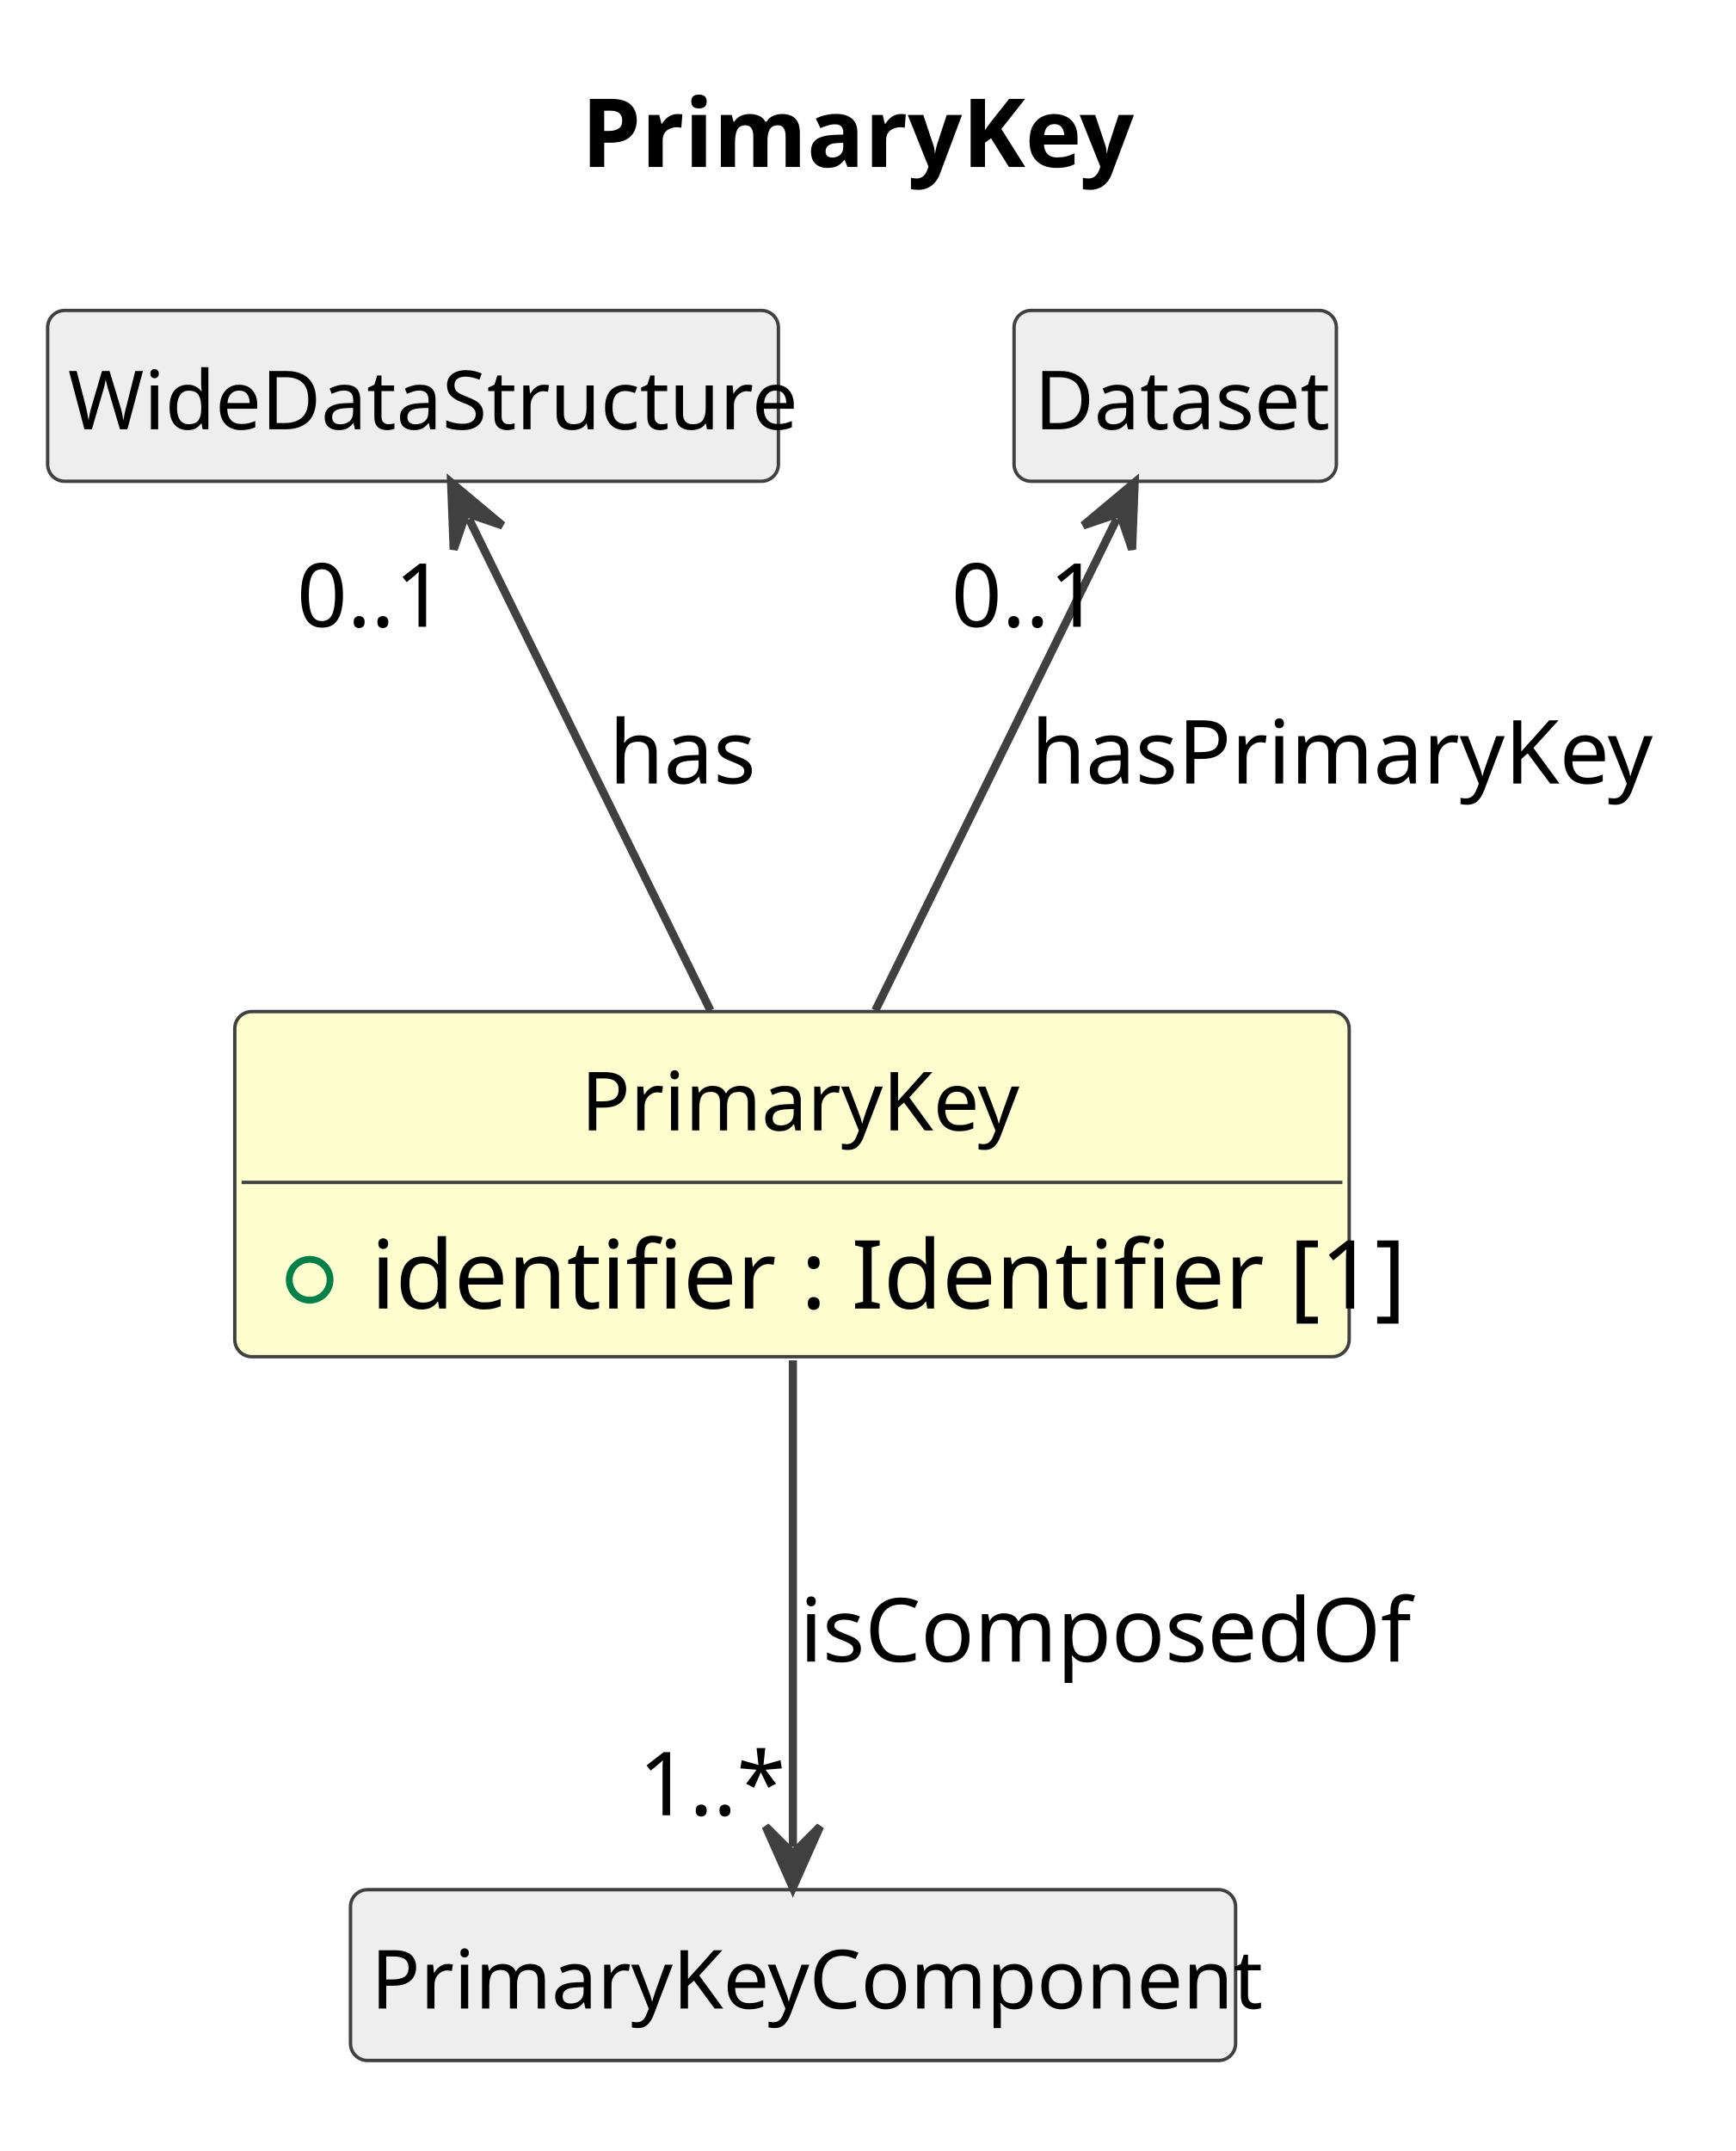
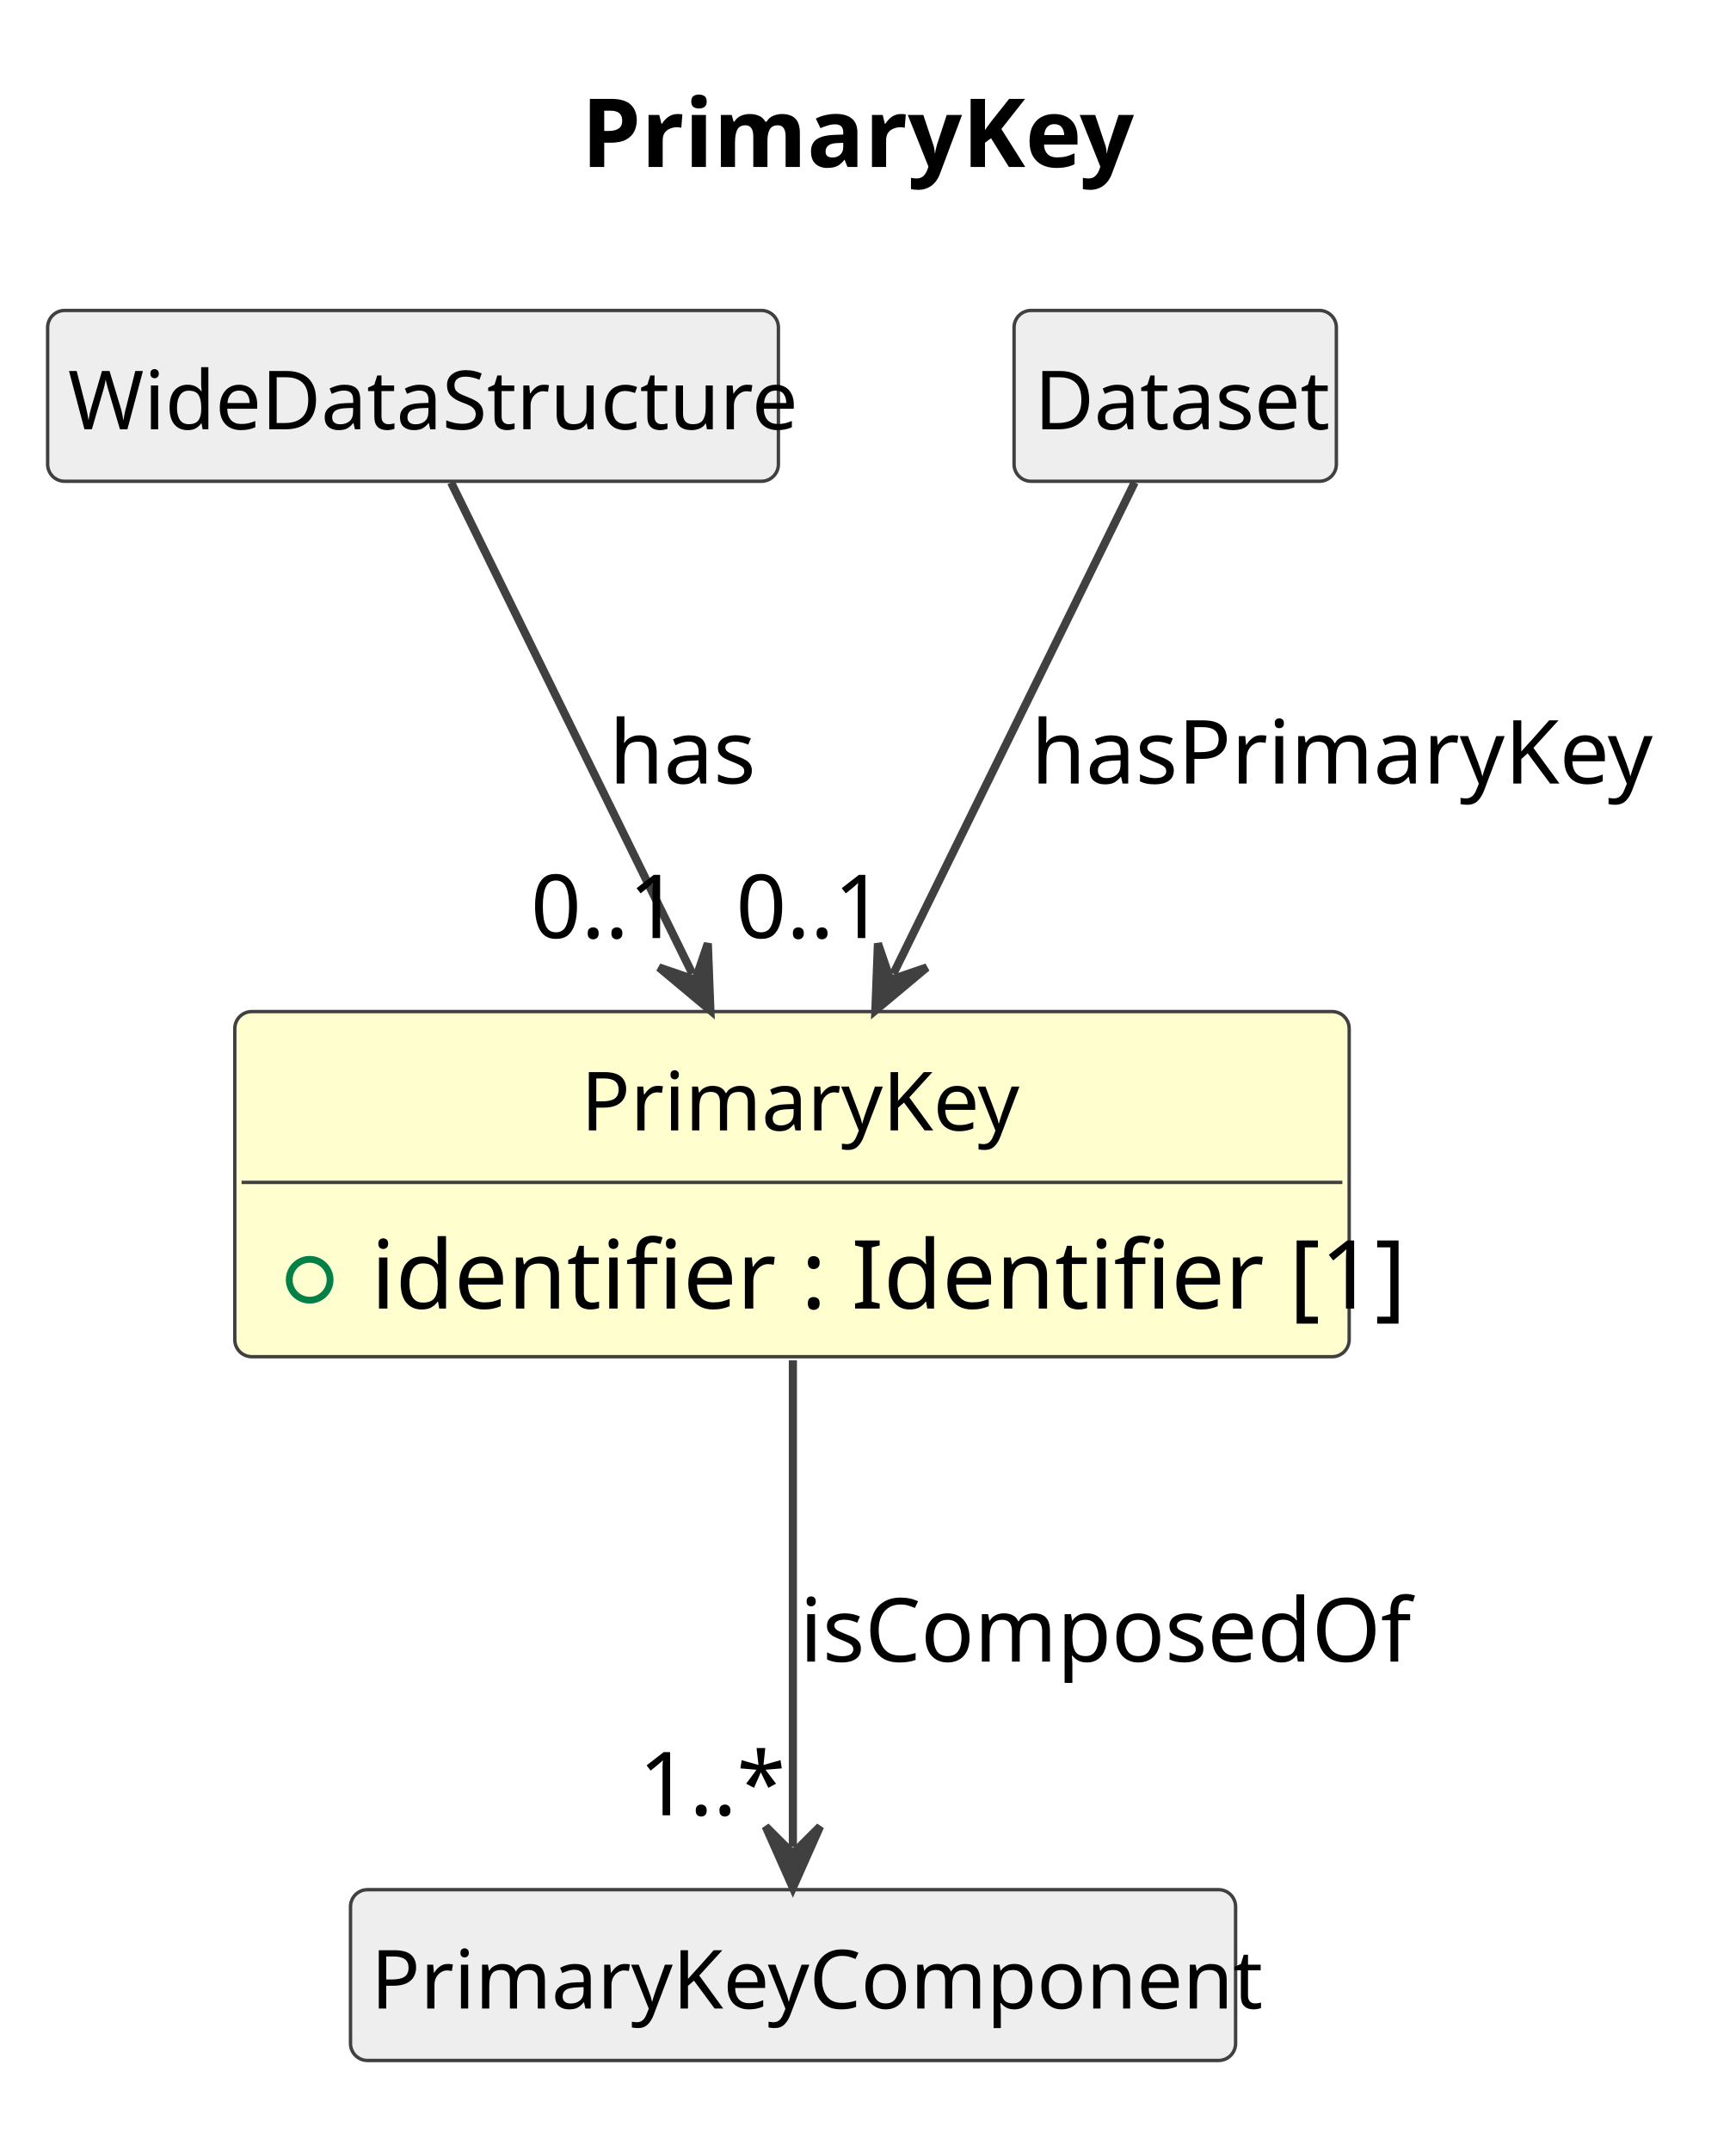
<svg xmlns="http://www.w3.org/2000/svg" contentStyleType="text/css" data-diagram-type="CLASS" height="316px" preserveAspectRatio="none" style="width:255px;height:316px;background:#FFFFFF;" version="1.1" viewBox="0 0 255 316" width="255px" zoomAndPan="magnify">
  <defs />
  <g>
    <g class="title" data-source-line="1">
      <text fill="#000000" font-family="sans-serif" font-size="14" font-weight="700" lengthAdjust="spacing" textLength="77.827" x="85.405" y="24.533">PrimaryKey</text>
    </g>
    <g class="entity" data-qualified-name="PrimaryKey" data-source-line="12" id="ent0002">
      <rect fill="#FEFECE" height="50.703" rx="2.5" ry="2.5" style="stroke:#404040;stroke-width:0.5;" width="163.737" x="34.5" y="148.609" />
      <text fill="#000000" font-family="sans-serif" font-size="12" lengthAdjust="spacing" textLength="62.01" x="85.364" y="166.066">PrimaryKey</text>
      <line style="stroke:#404040;stroke-width:0.5;" x1="35.5" x2="197.237" y1="173.703" y2="173.703" />
      <g data-visibility-modifier="PUBLIC_FIELD">
        <ellipse cx="45.5" cy="188.008" fill="none" rx="3" ry="3" style="stroke:#038048;stroke-width:1;" />
      </g>
      <text fill="#000000" font-family="sans-serif" font-size="14" lengthAdjust="spacing" textLength="137.737" x="54.5" y="192.236">identifier : Identifier [1]</text>
    </g>
    <g class="entity" data-qualified-name="WideDataStructure" data-source-line="15" id="ent0003">
      <rect fill="#EEEEEE" height="25.094" rx="2.5" ry="2.5" style="stroke:#404040;stroke-width:0.5;" width="107.373" x="7" y="45.609" />
      <text fill="#000000" font-family="sans-serif" font-size="12" lengthAdjust="spacing" textLength="101.373" x="10" y="63.066">WideDataStructure</text>
    </g>
    <g class="entity" data-qualified-name="PrimaryKeyComponent" data-source-line="17" id="ent0005">
      <rect fill="#EEEEEE" height="25.094" rx="2.5" ry="2.5" style="stroke:#404040;stroke-width:0.5;" width="130.049" x="51.5" y="277.609" />
      <text fill="#000000" font-family="sans-serif" font-size="12" lengthAdjust="spacing" textLength="124.049" x="54.5" y="295.066">PrimaryKeyComponent</text>
    </g>
    <g class="entity" data-qualified-name="Dataset" data-source-line="19" id="ent0007">
      <rect fill="#EEEEEE" height="25.094" rx="2.5" ry="2.5" style="stroke:#404040;stroke-width:0.5;" width="47.355" x="149" y="45.609" />
      <text fill="#000000" font-family="sans-serif" font-size="12" lengthAdjust="spacing" textLength="41.355" x="152" y="63.066">Dataset</text>
    </g>
    <g class="link" data-entity-1="ent0003" data-entity-2="ent0002" data-link-type="dependency" data-source-line="16" id="lnk4">
-       <path codeLine="16" d="M68.925,76.265 C77.865,94.465 92.61,124.469 104.38,148.439" fill="none" id="WideDataStructure-backto-PrimaryKey" style="stroke:#404040;stroke-width:1.2;" />
-       <polygon fill="#404040" points="66.28,70.879,66.658,80.721,68.484,75.367,73.838,77.194,66.28,70.879" style="stroke:#404040;stroke-width:1.2;" />
+       <path codeLine="16" d="M66.28,70.879 C75.22,89.079 89.965,119.084 101.735,143.054" fill="none" id="WideDataStructure-to-PrimaryKey" style="stroke:#404040;stroke-width:1.2;" />
+       <polygon fill="#404040" points="104.38,148.439,104.004,138.598,102.176,143.951,96.823,142.124,104.38,148.439" style="stroke:#404040;stroke-width:1.2;" />
      <text fill="#000000" font-family="sans-serif" font-size="13" lengthAdjust="spacing" textLength="20.96" x="89.5" y="115.105">has</text>
-       <text fill="#000000" font-family="sans-serif" font-size="13" lengthAdjust="spacing" textLength="21.684" x="43.597" y="92.081">0..1</text>
+       <text fill="#000000" font-family="sans-serif" font-size="13" lengthAdjust="spacing" textLength="21.684" x="77.982" y="137.806">0..1</text>
    </g>
    <g class="link" data-entity-1="ent0002" data-entity-2="ent0005" data-link-type="dependency" data-source-line="18" id="lnk6">
      <path codeLine="18" d="M116.5,199.849 C116.5,223.809 116.5,253.129 116.5,271.319" fill="none" id="PrimaryKey-to-PrimaryKeyComponent" style="stroke:#404040;stroke-width:1.2;" />
      <polygon fill="#404040" points="116.5,277.319,120.5,268.319,116.5,272.319,112.5,268.319,116.5,277.319" style="stroke:#404040;stroke-width:1.2;" />
      <text fill="#000000" font-family="sans-serif" font-size="13" lengthAdjust="spacing" textLength="85.979" x="117.5" y="244.105">isComposedOf</text>
      <text fill="#000000" font-family="sans-serif" font-size="13" lengthAdjust="spacing" textLength="19.513" x="93.851" y="266.679">1..*</text>
    </g>
    <g class="link" data-entity-1="ent0007" data-entity-2="ent0002" data-link-type="dependency" data-source-line="20" id="lnk8">
-       <path codeLine="20" d="M164.075,76.265 C155.135,94.465 140.39,124.469 128.62,148.439" fill="none" id="Dataset-backto-PrimaryKey" style="stroke:#404040;stroke-width:1.2;" />
-       <polygon fill="#404040" points="166.72,70.879,159.162,77.194,164.516,75.367,166.342,80.721,166.72,70.879" style="stroke:#404040;stroke-width:1.2;" />
+       <path codeLine="20" d="M166.72,70.879 C157.78,89.079 143.035,119.084 131.265,143.054" fill="none" id="Dataset-to-PrimaryKey" style="stroke:#404040;stroke-width:1.2;" />
+       <polygon fill="#404040" points="128.62,148.439,136.177,142.124,130.824,143.951,128.996,138.598,128.62,148.439" style="stroke:#404040;stroke-width:1.2;" />
      <text fill="#000000" font-family="sans-serif" font-size="13" lengthAdjust="spacing" textLength="88.137" x="151.5" y="115.105">hasPrimaryKey</text>
-       <text fill="#000000" font-family="sans-serif" font-size="13" lengthAdjust="spacing" textLength="21.684" x="139.777" y="92.081">0..1</text>
+       <text fill="#000000" font-family="sans-serif" font-size="13" lengthAdjust="spacing" textLength="21.684" x="108.13" y="137.806">0..1</text>
    </g>
  </g>
</svg>
